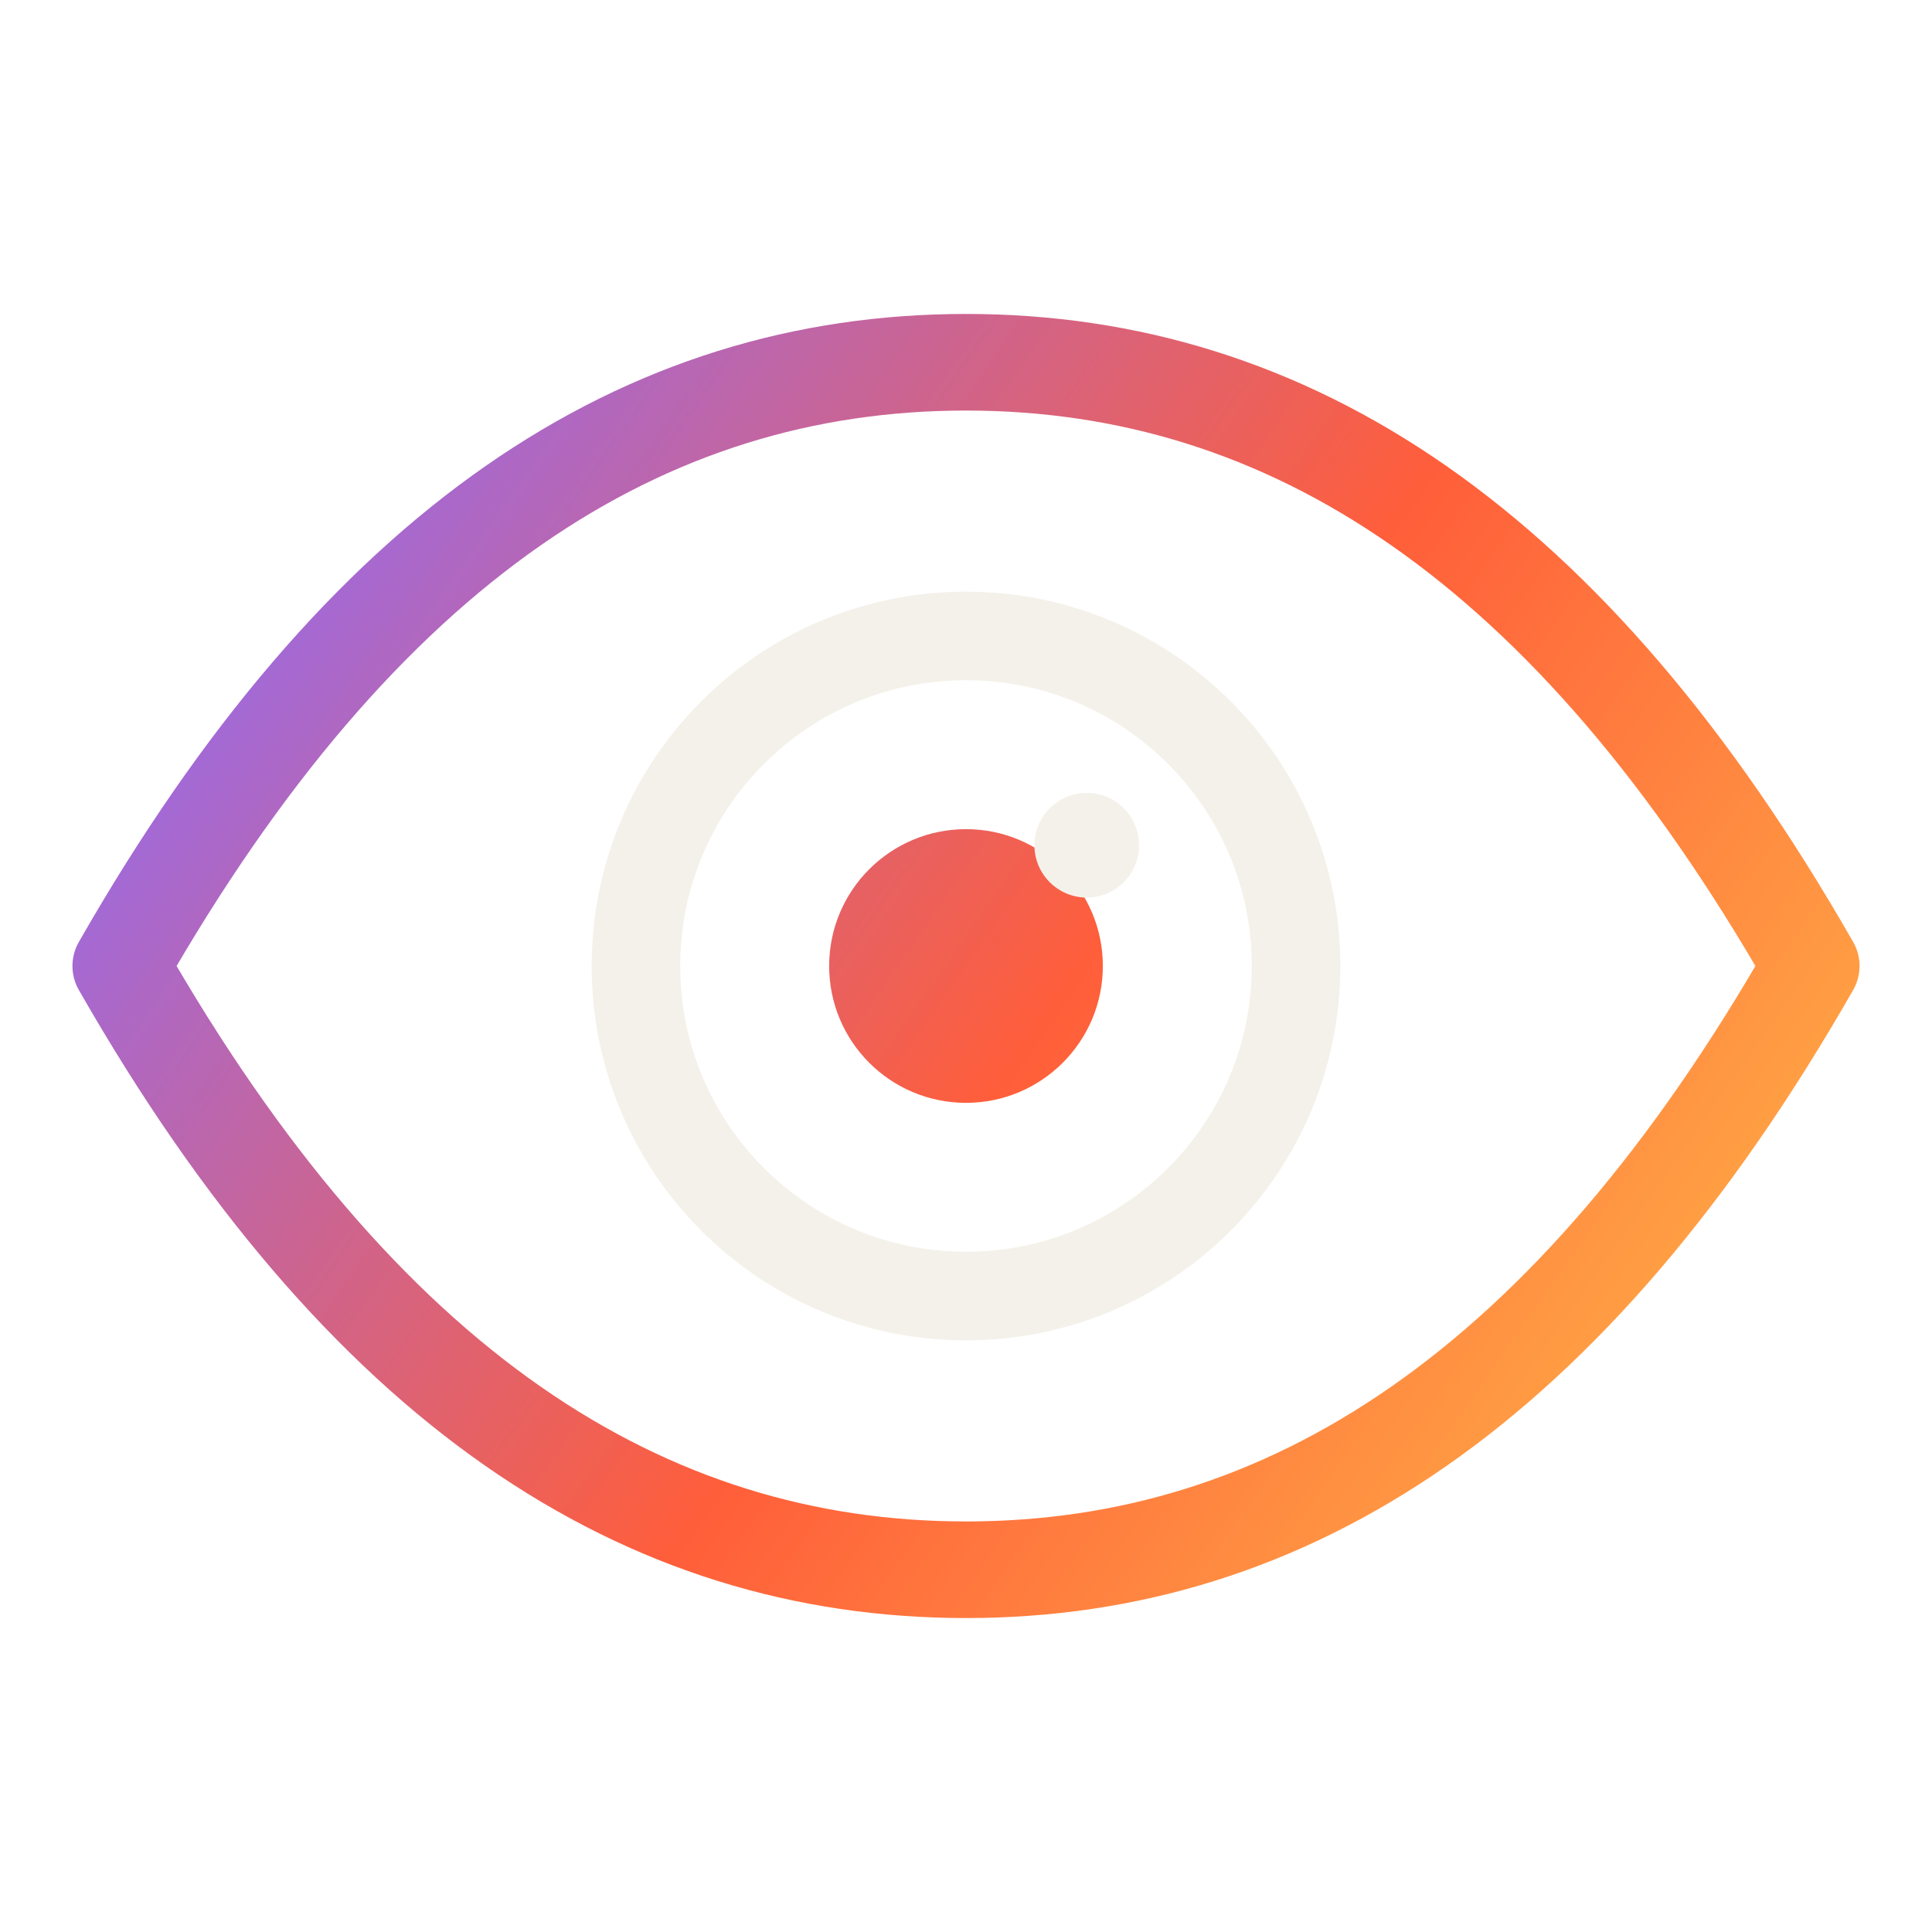
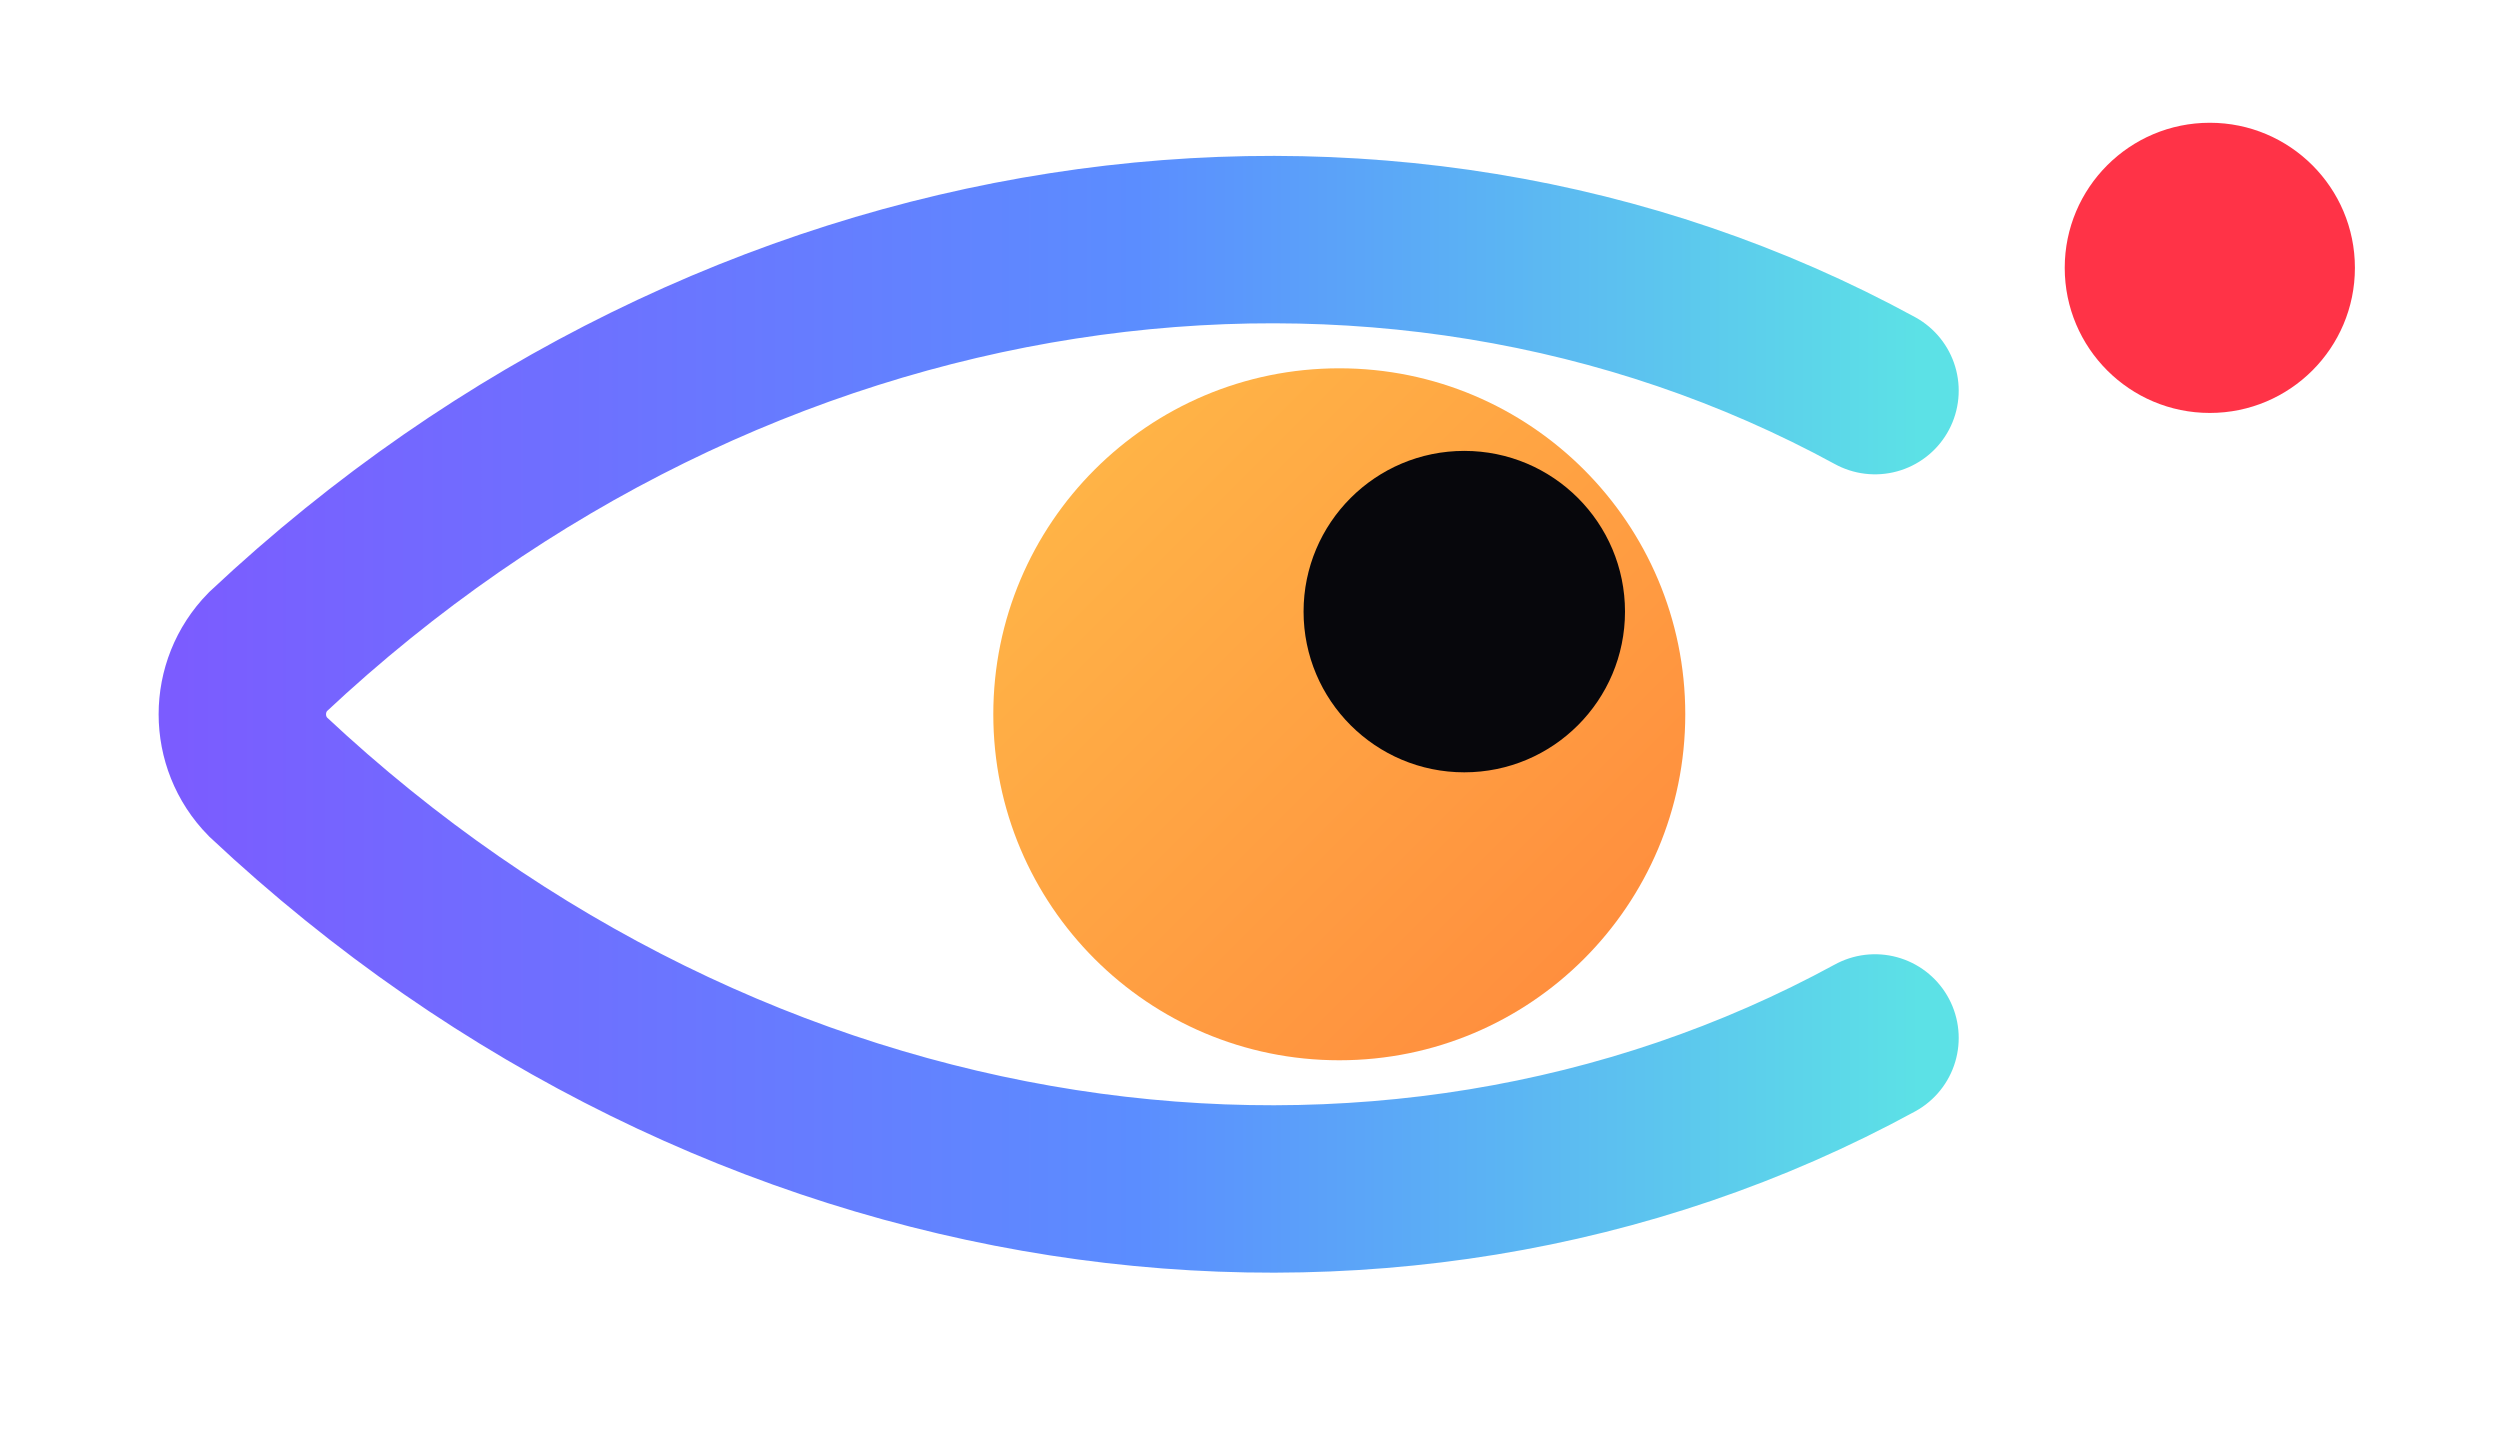
- <svg xmlns="http://www.w3.org/2000/svg" viewBox="0 0 48 48" fill="none" role="img" aria-hidden="true">
+ <svg xmlns="http://www.w3.org/2000/svg" viewBox="0 0 112 64" fill="none" aria-hidden="true">
  <defs>
-     <linearGradient id="gd-f" x1="4" y1="10" x2="44" y2="38" gradientUnits="userSpaceOnUse">
-       <stop stop-color="#8B6CFF" />
-       <stop offset=".55" stop-color="#FF5E3A" />
-       <stop offset="1" stop-color="#FFB547" />
+     <linearGradient id="gd-palpebra" x1="8" y1="32" x2="86" y2="32" gradientUnits="userSpaceOnUse">
+       <stop stop-color="#7B5CFF" />
+       <stop offset=".55" stop-color="#5B8DFF" />
+       <stop offset="1" stop-color="#5CE1E6" />
+     </linearGradient>
+     <linearGradient id="gd-iride" x1="48" y1="20" x2="74" y2="46" gradientUnits="userSpaceOnUse">
+       <stop stop-color="#FFB547" />
+       <stop offset="1" stop-color="#FF8A3D" />
    </linearGradient>
  </defs>
-   <path d="M3 24C9 13.5 16 9 24 9s15 4.5 21 15c-6 10.5-13 15-21 15S9 34.5 3 24Z" stroke="url(#gd-f)" stroke-width="2.4" stroke-linejoin="round" />
-   <circle cx="24" cy="24" r="8.2" stroke="#F4F1EA" stroke-width="2.2" />
-   <circle cx="24" cy="24" r="3.4" fill="url(#gd-f)" />
-   <circle cx="27" cy="21" r="1.3" fill="#F4F1EA" />
+   <path d="M84 17.5C62 5.5 33 9.5 12 29.2a4 4 0 0 0 0 5.6C33 54.5 62 58.5 84 46.5" stroke="url(#gd-palpebra)" stroke-width="7.5" stroke-linecap="round" />
+   <circle cx="60" cy="32" r="15.5" fill="url(#gd-iride)" />
+   <circle cx="65.6" cy="27.4" r="7.2" fill="#07070C" />
+   <circle class="punto-segnale" cx="99" cy="12" r="6.5" fill="#FF3347" />
</svg>
